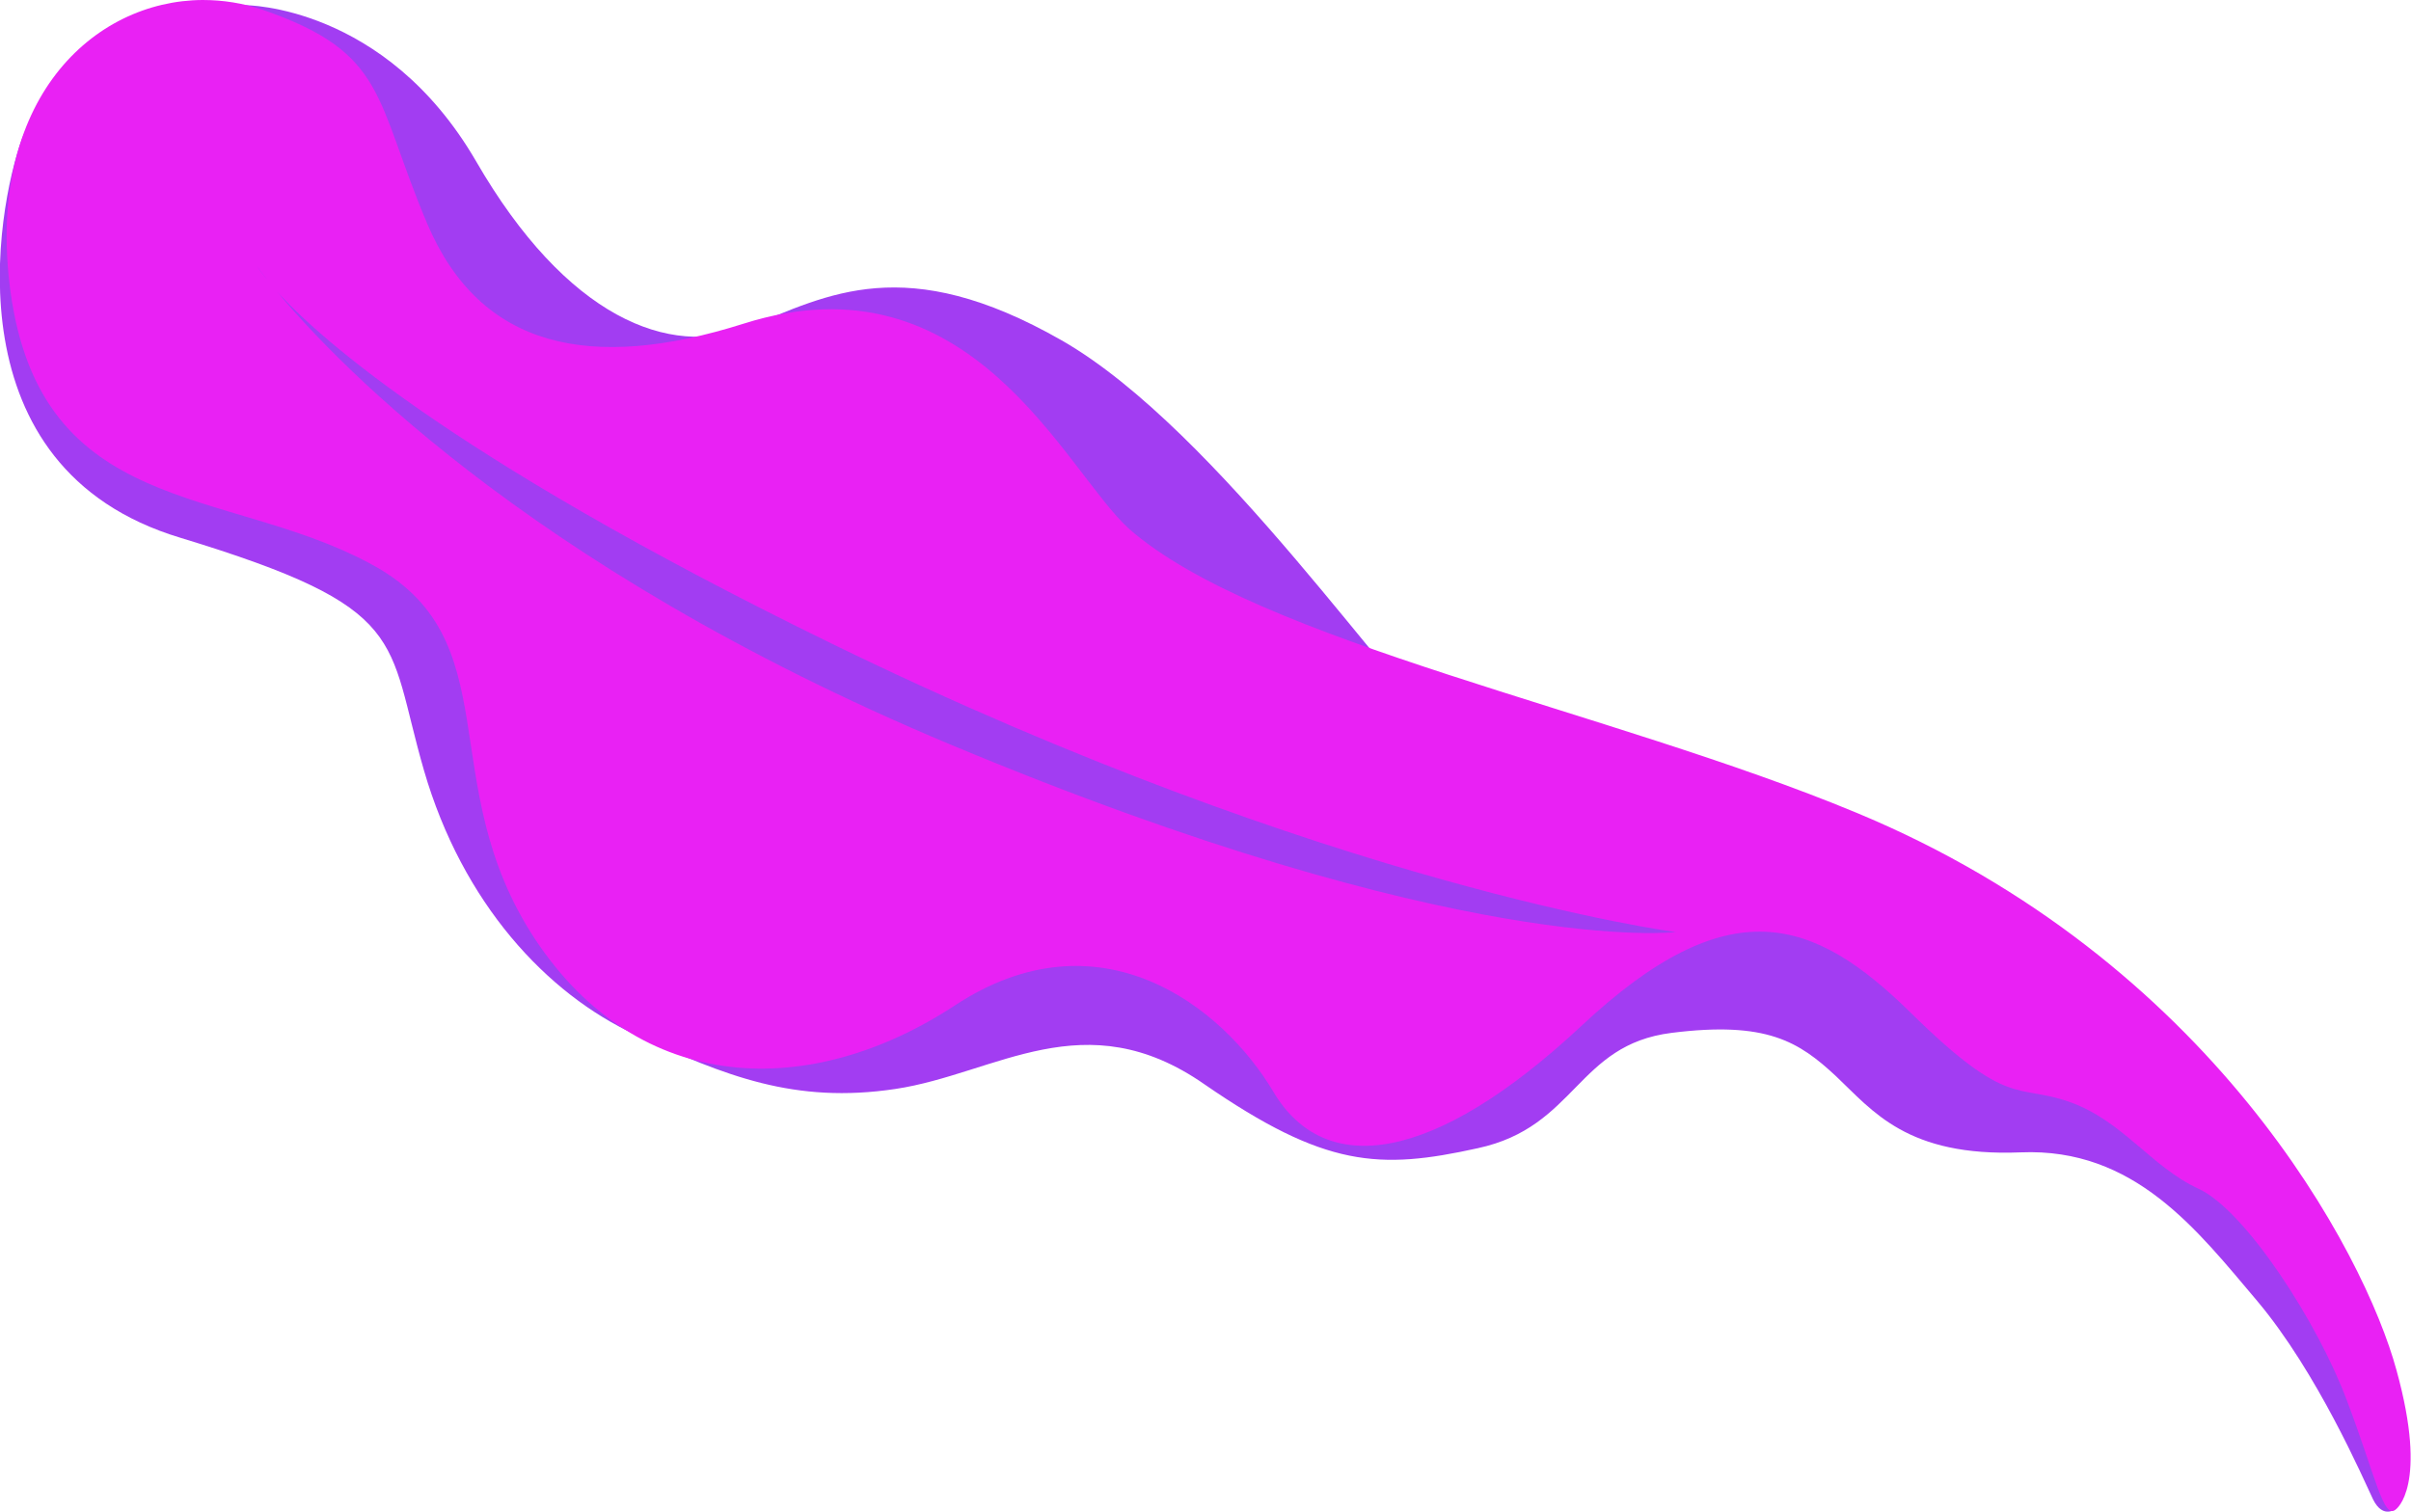
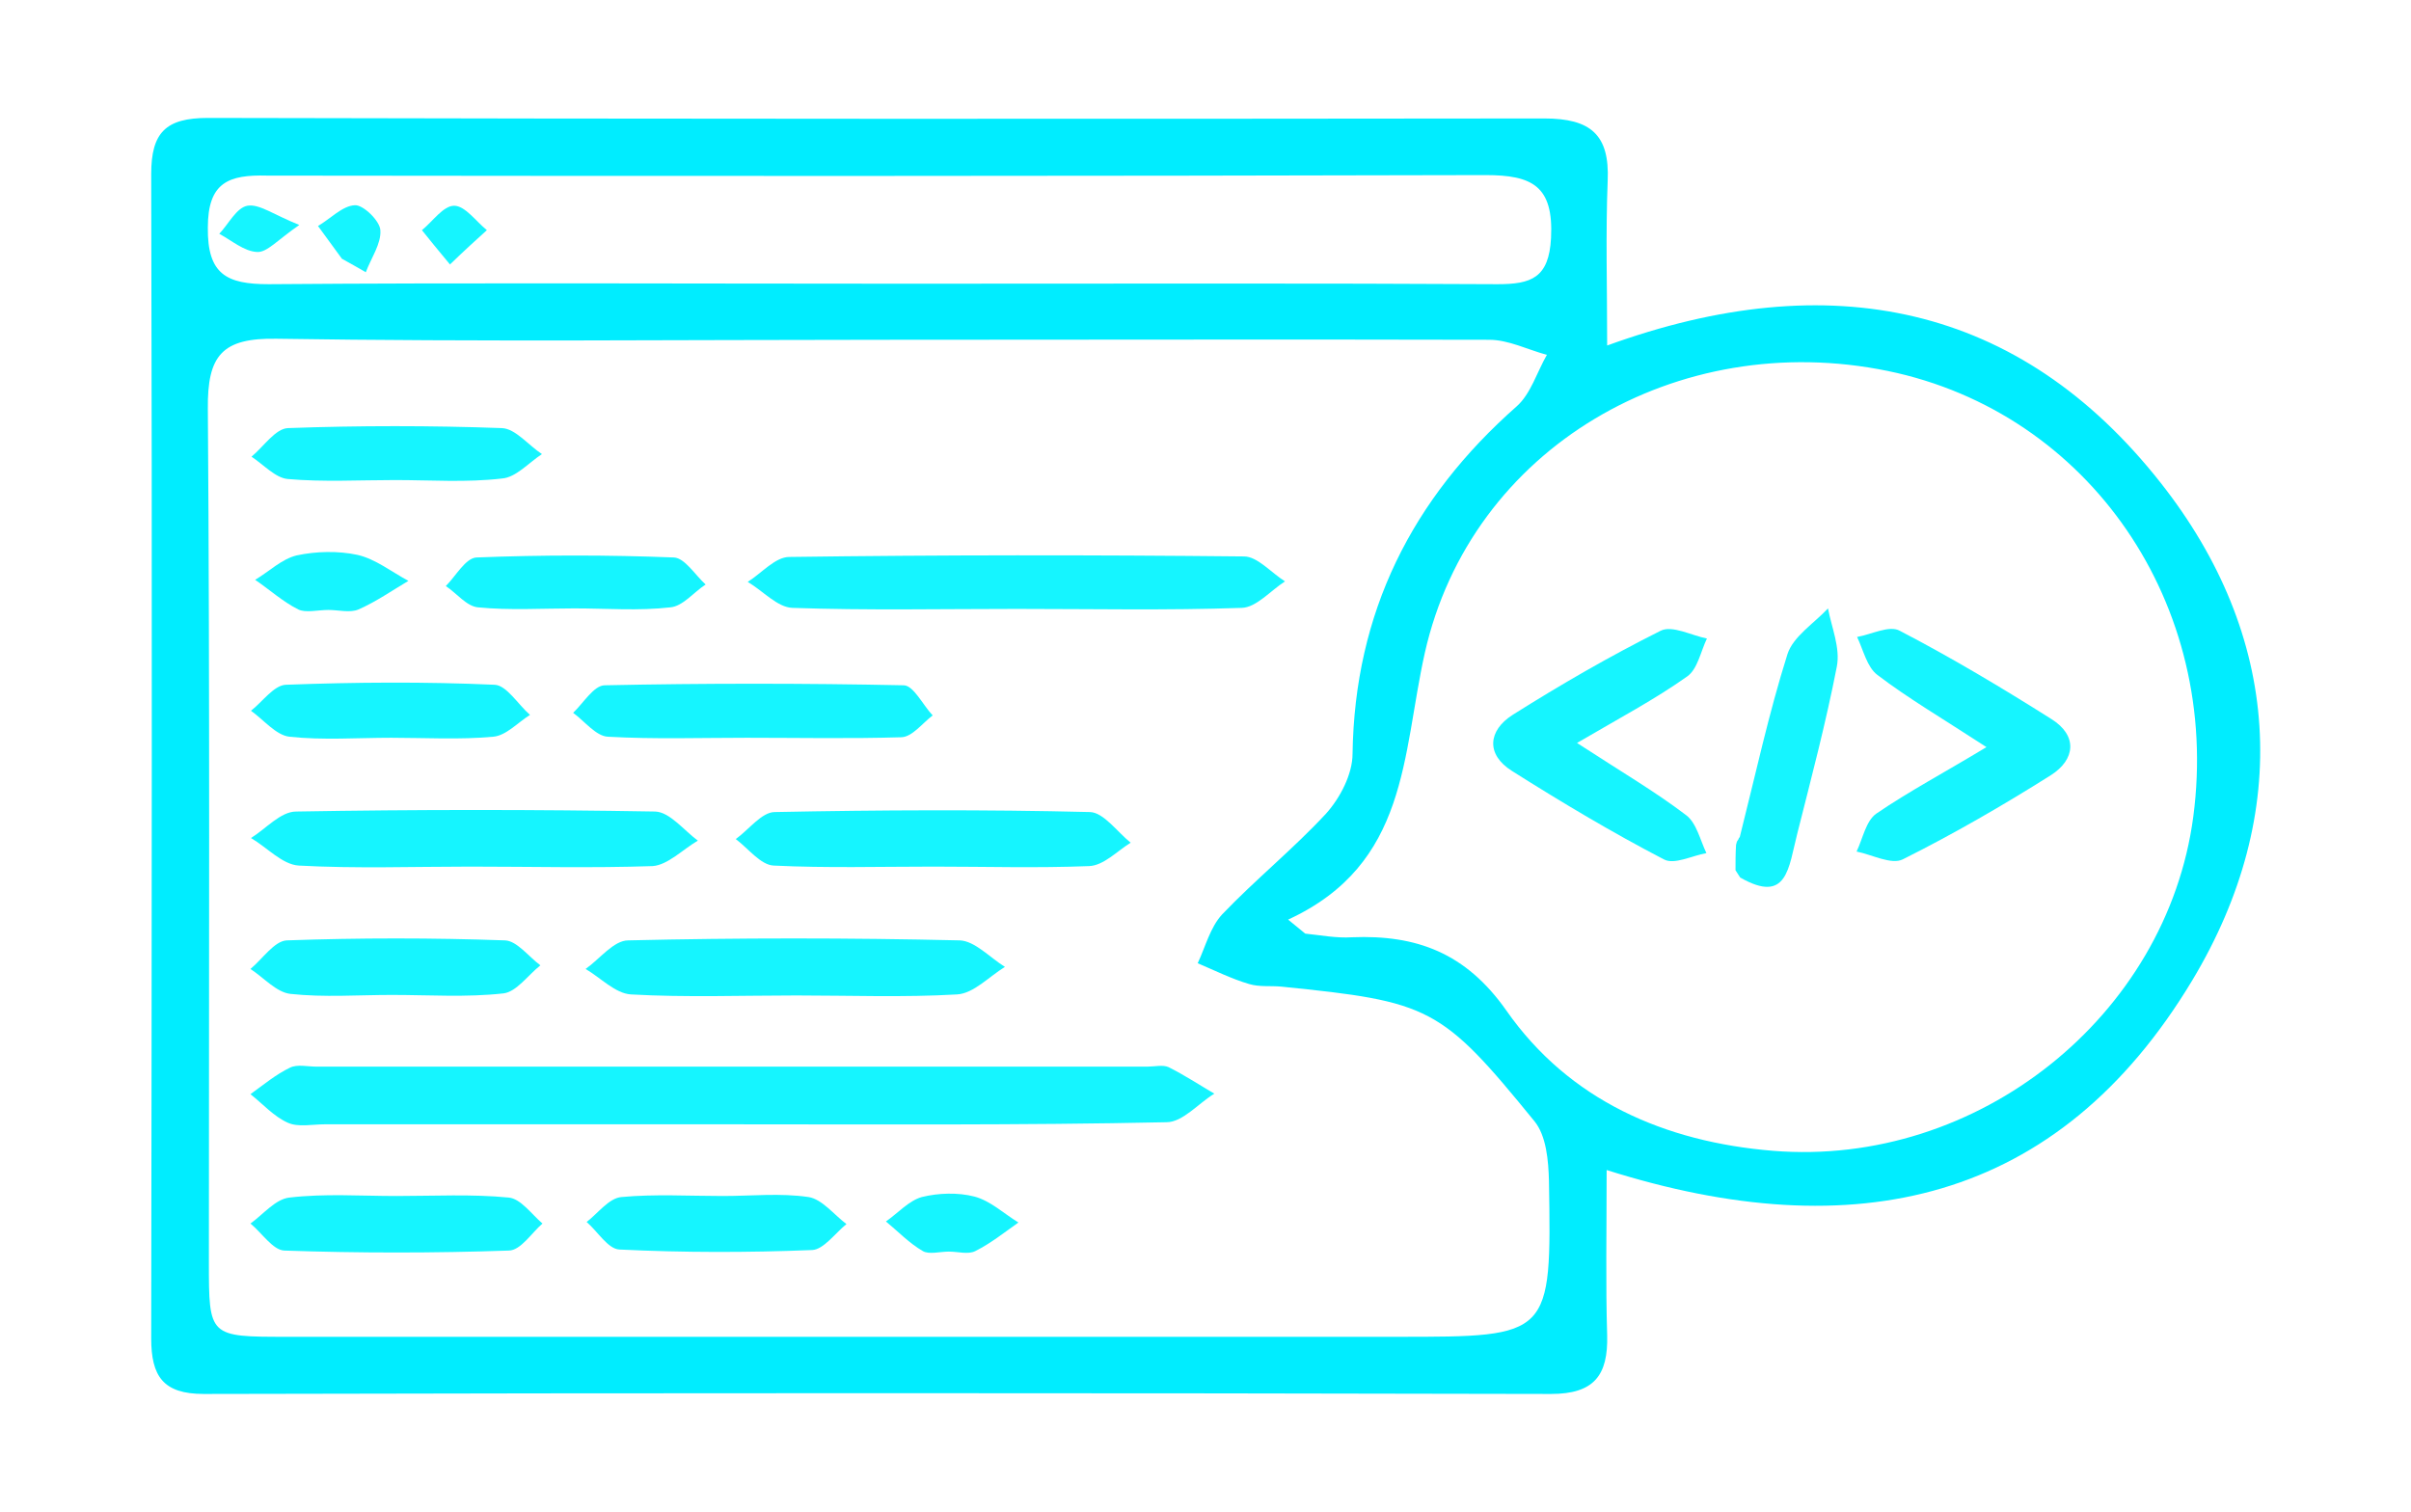
<svg xmlns="http://www.w3.org/2000/svg" version="1.1" id="Layer_1" x="0px" y="0px" viewBox="0 0 464 291" style="enable-background:new 0 0 464 291;" xml:space="preserve">
  <style type="text/css">
	.st0{fill:#A23DF2;}
	.st1{fill:#E921F4;}
+ 	.st2{fill:#00EDFF;}
+ 	.st3{fill:#15F5FF;}
</style>
-   <path class="st0" d="M461.2,290.3c0,0-2.5,2.3-4.5-1.7c-1.9-4-10.7-24.4-22.3-38.2c-11.6-13.7-23.6-29.5-45.5-28.6  c-21.9,0.9-28.5-8-35.6-14.7c-7.1-6.6-13.3-10.6-31.6-8.3c-18.3,2.3-18.3,18.1-37.3,22.2c-19,4.2-29.4,3.7-52.6-12.3  c-23.1-16.1-40.1-2-59.5,0.9c-19.4,2.9-32.7-2.5-49.9-10.4c-17.2-7.9-33.4-25.4-40.8-50.9c-7.4-25.5-2.2-31.2-46.9-44.8  C-9.8,90.1-0.7,40.4,4.2,26.8c4.8-13.7,43-25.8,43-25.8s26.9-0.1,44.4,30c17.4,30.1,37.3,38,52.5,31.9s30.1-14.6,60.2,2.6  c30.1,17.2,64.7,69.2,76.1,78.1C291.7,152.6,460.5,210.9,461.2,290.3z" />
-   <path class="st1" d="M39,0c3.9,0,7.8,0.6,11.6,1.9c24,8.3,21.4,17,31.6,41.1c10.2,24.1,31.5,28.6,60.9,19.3  c43.9-13.9,61.8,28.3,74.2,39.5c24.9,21.8,92.5,34.9,139.9,54.6c68.5,28.4,97.9,84.9,104,107.3c6.2,22.4-0.1,26.8-0.1,26.8  c-2.4,2.2-3.9-6.4-9.5-21.1c-5.5-14.7-19.4-36.4-28.5-40.6c-9.1-4.2-14.6-13.1-24.8-16.7c-10.2-3.6-11.7,1.4-30.5-17.1  c-18.8-18.5-35.1-24.1-63.5,2.5c-28.4,26.5-49.3,29.3-59.2,12.7c-9.9-16.7-33.6-34.9-61.3-16.7c-27.7,18.2-60.7,17.6-80.8-12.7  c-20-30.3-4.3-58-32.1-72.5C43.3,93.6,7.9,99.5,2,56C-2.9,19.2,18,0.1,39,0z M49.5,51.3c0,0,0.8,1.3,2.8,3.6  c9.9,12.2,47.7,53.7,130.6,88.4c98.3,41.1,139.6,36.1,139.6,36.1s-66.2-8.6-162.4-55.5C84.8,87.1,59.7,63.5,52.3,55  C50.5,52.7,49.5,51.3,49.5,51.3L49.5,51.3z" />
+   <path class="st0" d="M-22.8,290.3c0,0-2.5,2.3-4.5-1.7c-1.9-4-10.7-24.4-22.3-38.2c-11.6-13.7-23.6-29.5-45.5-28.6  s-28.5-8-35.6-14.7c-7.1-6.6-13.3-10.6-31.6-8.3c-18.3,2.3-18.3,18.1-37.3,22.2c-19,4.2-29.4,3.7-52.6-12.3  c-23.1-16.1-40.1-2-59.5,0.9s-32.7-2.5-49.9-10.4s-33.4-25.4-40.8-50.9c-7.4-25.5-2.2-31.2-46.9-44.8  c-44.5-13.4-35.4-63.1-30.5-76.7c4.8-13.7,43-25.8,43-25.8s26.9-0.1,44.4,30c17.4,30.1,37.3,38,52.5,31.9s30.1-14.6,60.2,2.6  c30.1,17.2,64.7,69.2,76.1,78.1C-192.3,152.6-23.5,210.9-22.8,290.3z" />
+   <path class="st1" d="M-445,0c3.9,0,7.8,0.6,11.6,1.9c24,8.3,21.4,17,31.6,41.1c10.2,24.1,31.5,28.6,60.9,19.3  c43.9-13.9,61.8,28.3,74.2,39.5c24.9,21.8,92.5,34.9,139.9,54.6c68.5,28.4,97.9,84.9,104,107.3c6.2,22.4-0.1,26.8-0.1,26.8  c-2.4,2.2-3.9-6.4-9.5-21.1c-5.5-14.7-19.4-36.4-28.5-40.6c-9.1-4.2-14.6-13.1-24.8-16.7c-10.2-3.6-11.7,1.4-30.5-17.1  s-35.1-24.1-63.5,2.5c-28.4,26.5-49.3,29.3-59.2,12.7c-9.9-16.7-33.6-34.9-61.3-16.7c-27.7,18.2-60.7,17.6-80.8-12.7  c-20-30.3-4.3-58-32.1-72.5c-27.6-14.7-63-8.8-68.9-52.3C-486.9,19.2-466,0.1-445,0z M-434.5,51.3c0,0,0.8,1.3,2.8,3.6  c9.9,12.2,47.7,53.7,130.6,88.4c98.3,41.1,139.6,36.1,139.6,36.1s-66.2-8.6-162.4-55.5C-399.2,87.1-424.3,63.5-431.7,55  C-433.5,52.7-434.5,51.3-434.5,51.3L-434.5,51.3z" />
+   <path class="st2" d="M309.2,225.2c0,12-0.2,21.9,0.1,31.8c0.2,7.7-2.5,11.3-10.8,11.3c-86.4-0.2-172.8-0.2-259.3,0  c-7.8,0-10.1-3.4-10.1-10.7c0.1-74.7,0.2-149.4,0-224.1c0-8,2.8-10.8,10.9-10.8c85.7,0.2,171.5,0.2,257.2,0.1  c8.9,0,12.6,3.1,12.2,12c-0.4,10.1-0.1,20.3-0.1,31.7c42.9-15.6,79.4-8,106.5,26.4c23.2,29.4,25.5,63.5,6.1,95.8  C396.1,231.6,356.9,240.3,309.2,225.2z M170,65.4c-38.9,0-77.8,0.4-116.7-0.2c-10.6-0.2-13.4,3.2-13.3,13.5  c0.4,54.7,0.2,109.5,0.2,164.2c0,14.4,0,14.4,15,14.4c71.3,0,142.6,0,213.8,0c29.5,0,29.6,0,29.1-30c-0.1-3.9-0.5-8.7-2.8-11.5  c-18-22.1-20.1-23-48.7-25.9c-2.1-0.2-4.2,0.1-6.2-0.5c-3.4-1-6.6-2.6-9.9-4c1.5-3.2,2.4-6.9,4.7-9.4c6.4-6.7,13.7-12.6,20-19.4  c2.7-3,5.1-7.6,5.1-11.5c0.4-27.2,11.4-49.1,31.6-66.9c2.7-2.4,3.9-6.6,5.8-9.9c-3.7-1-7.4-2.9-11.1-2.9  C247.8,65.3,208.9,65.4,170,65.4z M247.9,177c1.1,0.9,2.2,1.8,3.3,2.7c3,0.3,6,0.9,9,0.7c12.4-0.5,21.9,3,29.7,14.1  c12.1,17.3,30.5,25.3,51.3,27c39.4,3.2,75.8-25.9,80.9-64.3c5.4-40.8-20-77.8-58.8-85.8c-40.4-8.3-80.2,14.7-89.1,54.3  C269.8,145.4,271.1,166.3,247.9,177z M168.4,54.6c5.2,0,10.3,0,15.5,0c34.8,0,69.6-0.1,104.3,0.1c6.5,0,9.9-1.2,10.3-8.9  c0.5-10-3.6-12.1-12.6-12.1c-78.2,0.2-156.3,0.2-234.5,0.1C44,33.6,40,35.1,40,43.8c-0.1,9,3.6,10.9,11.7,10.9  C90.5,54.4,129.5,54.6,168.4,54.6z" />
+   <path class="st3" d="M139.9,216.4c-25.8,0-51.6,0-77.4,0c-2.4,0-5.1,0.6-7.1-0.3c-2.7-1.2-4.8-3.6-7.2-5.5c2.5-1.8,4.9-3.8,7.6-5.1  c1.4-0.7,3.4-0.2,5.1-0.2c53.3,0,106.6,0,159.9,0c1.4,0,3-0.4,4.1,0.1c3,1.5,5.9,3.4,8.8,5.1c-3.1,1.9-6.1,5.5-9.2,5.5  C196.4,216.6,168.1,216.4,139.9,216.4z" />
+   <path class="st3" d="M195.7,117.2c-14.4,0-28.8,0.3-43.2-0.2c-2.9-0.1-5.7-3.3-8.6-5c2.7-1.7,5.3-4.8,8-4.8  c29.2-0.4,58.3-0.4,87.5-0.1c2.6,0,5.2,3.1,7.9,4.8c-2.8,1.8-5.5,5-8.3,5.1C224.5,117.5,210.1,117.2,195.7,117.2z" />
+   <path class="st3" d="M90.5,166.8c-11,0-22,0.4-33-0.2c-3.2-0.2-6.1-3.5-9.2-5.3c2.9-1.8,5.7-5.1,8.7-5.1c23-0.4,46.1-0.4,69.1,0  c2.8,0.1,5.5,3.6,8.2,5.6c-2.9,1.7-5.8,4.7-8.7,4.9C113.9,167.1,102.2,166.8,90.5,166.8z" />
+   <path class="st3" d="M153.3,191.6c-10.6,0-21.3,0.4-31.9-0.2c-3-0.2-5.8-3.2-8.7-4.9c2.7-1.9,5.4-5.5,8.2-5.5  c21.2-0.5,42.5-0.5,63.8,0c2.9,0.1,5.8,3.3,8.7,5.1c-3.1,1.9-6,5.1-9.2,5.3C173.9,192,163.6,191.6,153.3,191.6z" />
+   <path class="st3" d="M179.7,166.8c-10.3,0-20.6,0.3-30.8-0.2c-2.5-0.1-4.9-3.3-7.3-5.1c2.5-1.8,5-5.2,7.5-5.2  c20.2-0.4,40.4-0.5,60.7,0c2.6,0.1,5.2,3.8,7.8,5.9c-2.6,1.6-5.2,4.4-8,4.5C199.6,167.1,189.6,166.8,179.7,166.8  C179.7,166.8,179.7,166.8,179.7,166.8z" />
+   <path class="st3" d="M143.7,142c-8.9,0-17.8,0.3-26.7-0.2c-2.3-0.1-4.5-3-6.7-4.6c2-1.9,4-5.3,6.1-5.3c19.2-0.4,38.3-0.4,57.5,0  c1.9,0,3.7,3.8,5.6,5.8c-2,1.5-3.9,4.1-6,4.2C163.6,142.2,153.6,142,143.7,142C143.7,142,143.7,142,143.7,142z" />
+   <path class="st3" d="M75.4,191.5c-6.5,0-13,0.5-19.5-0.2c-2.7-0.3-5.1-3.1-7.7-4.8c2.3-1.9,4.6-5.4,7-5.5c14-0.5,28-0.5,42,0  c2.3,0.1,4.5,3.1,6.8,4.8c-2.4,1.9-4.6,5.1-7.1,5.4C89.8,192,82.6,191.5,75.4,191.5C75.4,191.5,75.4,191.5,75.4,191.5z" />
+   <path class="st3" d="M76.3,230.2c7.2,0,14.5-0.4,21.6,0.3c2.3,0.2,4.4,3.2,6.5,5c-2.1,1.8-4.2,5.2-6.5,5.2  c-14.4,0.5-28.8,0.5-43.2,0c-2.2-0.1-4.3-3.4-6.5-5.2c2.5-1.8,4.8-4.7,7.5-5C62.5,229.7,69.4,230.2,76.3,230.2z" />
+   <path class="st3" d="M76,92.4c-6.9,0-13.8,0.4-20.6-0.2c-2.4-0.2-4.7-2.8-7-4.3c2.3-1.9,4.6-5.4,7-5.5c13.7-0.5,27.5-0.5,41.2,0  c2.6,0.1,5.1,3.3,7.7,5c-2.6,1.7-5,4.5-7.7,4.7C89.8,92.9,82.9,92.4,76,92.4z" />
+   <path class="st3" d="M75.3,142c-6.5,0-13.1,0.5-19.6-0.2c-2.6-0.3-5-3.3-7.4-5c2.2-1.7,4.4-4.9,6.7-5c13.4-0.5,26.8-0.6,40.2,0  c2.3,0.1,4.5,3.8,6.8,5.8c-2.4,1.5-4.6,4-7.1,4.2C88.4,142.4,81.8,142,75.3,142z" />
+   <path class="st3" d="M110.5,117.1c-6.2,0-12.4,0.4-18.5-0.2c-2.2-0.2-4.1-2.7-6.2-4.1c1.9-1.9,3.8-5.4,5.9-5.5  c12.6-0.5,25.3-0.5,38,0c2.1,0.1,4.1,3.4,6.1,5.2c-2.3,1.5-4.4,4.2-6.8,4.4C122.9,117.6,116.7,117.1,110.5,117.1  C110.5,117.1,110.5,117.1,110.5,117.1z" />
+   <path class="st3" d="M139.1,230.2c5.5,0,11.1-0.6,16.5,0.2c2.6,0.4,4.9,3.4,7.3,5.2c-2.2,1.8-4.4,4.9-6.6,5  c-12.4,0.5-24.8,0.5-37.1-0.1c-2.2-0.1-4.2-3.5-6.3-5.3c2.2-1.7,4.3-4.6,6.7-4.8C126,229.8,132.6,230.2,139.1,230.2  C139.1,230.2,139.1,230.2,139.1,230.2z" />
+   <path class="st3" d="M182.6,240.9c-1.7,0-3.8,0.6-5-0.1c-2.6-1.5-4.8-3.8-7.1-5.7c2.3-1.6,4.4-4,6.9-4.7c3.2-0.8,7-0.9,10.1-0.1  c3.1,0.8,5.7,3.3,8.5,5c-2.7,1.9-5.3,4-8.3,5.5c-1.4,0.7-3.3,0.1-5.1,0.1C182.6,241,182.6,240.9,182.6,240.9z" />
+   <path class="st3" d="M63.2,117.4c-2,0-4.4,0.6-5.8-0.1c-3-1.5-5.5-3.8-8.3-5.7c2.7-1.6,5.1-4,8-4.7c3.7-0.8,8-0.9,11.7-0.1  c3.5,0.8,6.6,3.3,9.8,5c-3.2,1.9-6.2,4-9.6,5.5c-1.6,0.7-3.9,0.1-5.8,0.1C63.2,117.4,63.2,117.4,63.2,117.4z" />
+   <path class="st3" d="M351.8,117.1c-2.7,2.9-6.7,5.4-7.8,8.8c-3.6,11.4-6.1,23-9.2,35.3c0,0,0,0-0.1,0c-0.1,0.3-0.2,0.5-0.4,0.7  c0,0,0,0.1,0,0.1c0,0,0,0,0,0c0,0.1-0.1,0.1-0.1,0.2c0,0.2-0.1,0.3-0.1,0.5c-0.1,1.6-0.1,3.2-0.1,4.8c0.3,0.5,0.6,0.9,0.9,1.4  c9.1,5.2,9.3-1.9,11-8.5c2.7-10.7,5.5-21.3,7.6-32.1C354.2,124.7,352.5,120.8,351.8,117.1z" />
+   <path class="st3" d="M382.3,143.8c-8.6-5.6-15.1-9.4-21-13.9c-2-1.5-2.7-4.8-3.9-7.3c2.8-0.5,6.2-2.3,8.2-1.2  c10,5.2,19.7,11,29.2,17c5.1,3.2,4.6,7.8-0.1,10.8c-9.2,5.8-18.7,11.3-28.5,16.2c-2.2,1.1-5.9-0.9-8.9-1.5c1.2-2.5,1.8-5.9,3.8-7.3  C367.4,152.3,374.2,148.7,382.3,143.8z" />
+   <path class="st3" d="M303.5,143c8.6,5.6,15.1,9.4,21,13.9c2,1.5,2.7,4.8,3.9,7.3c-2.8,0.5-6.2,2.3-8.2,1.2c-10-5.2-19.7-11-29.2-17  c-5.1-3.2-4.6-7.8,0.1-10.8c9.2-5.8,18.7-11.3,28.5-16.2c2.2-1.1,5.9,0.9,8.9,1.5c-1.2,2.5-1.8,5.9-3.8,7.3  C318.5,134.6,311.7,138.2,303.5,143z" />
+   <path class="st3" d="M65.8,49.8c-1.5-2.1-3.1-4.2-4.6-6.3c2.4-1.4,4.7-3.9,7.1-4c1.6-0.1,4.8,3,4.9,4.8c0.2,2.6-1.8,5.4-2.8,8.1  C68.8,51.5,67.3,50.6,65.8,49.8z" />
+   <path class="st3" d="M57.6,43.3c-4.2,2.9-6.2,5.3-8.1,5.2c-2.5-0.1-4.9-2.2-7.3-3.5c1.8-1.9,3.3-5,5.4-5.4  C49.9,39.2,52.6,41.3,57.6,43.3z" />
+   <path class="st3" d="M86.6,50.9c-2.4-2.9-3.9-4.7-5.4-6.6c2.1-1.7,4.1-4.7,6.2-4.7c2.1,0,4.2,3,6.3,4.7C91.6,46.2,89.6,48,86.6,50.9  z" />
</svg>
